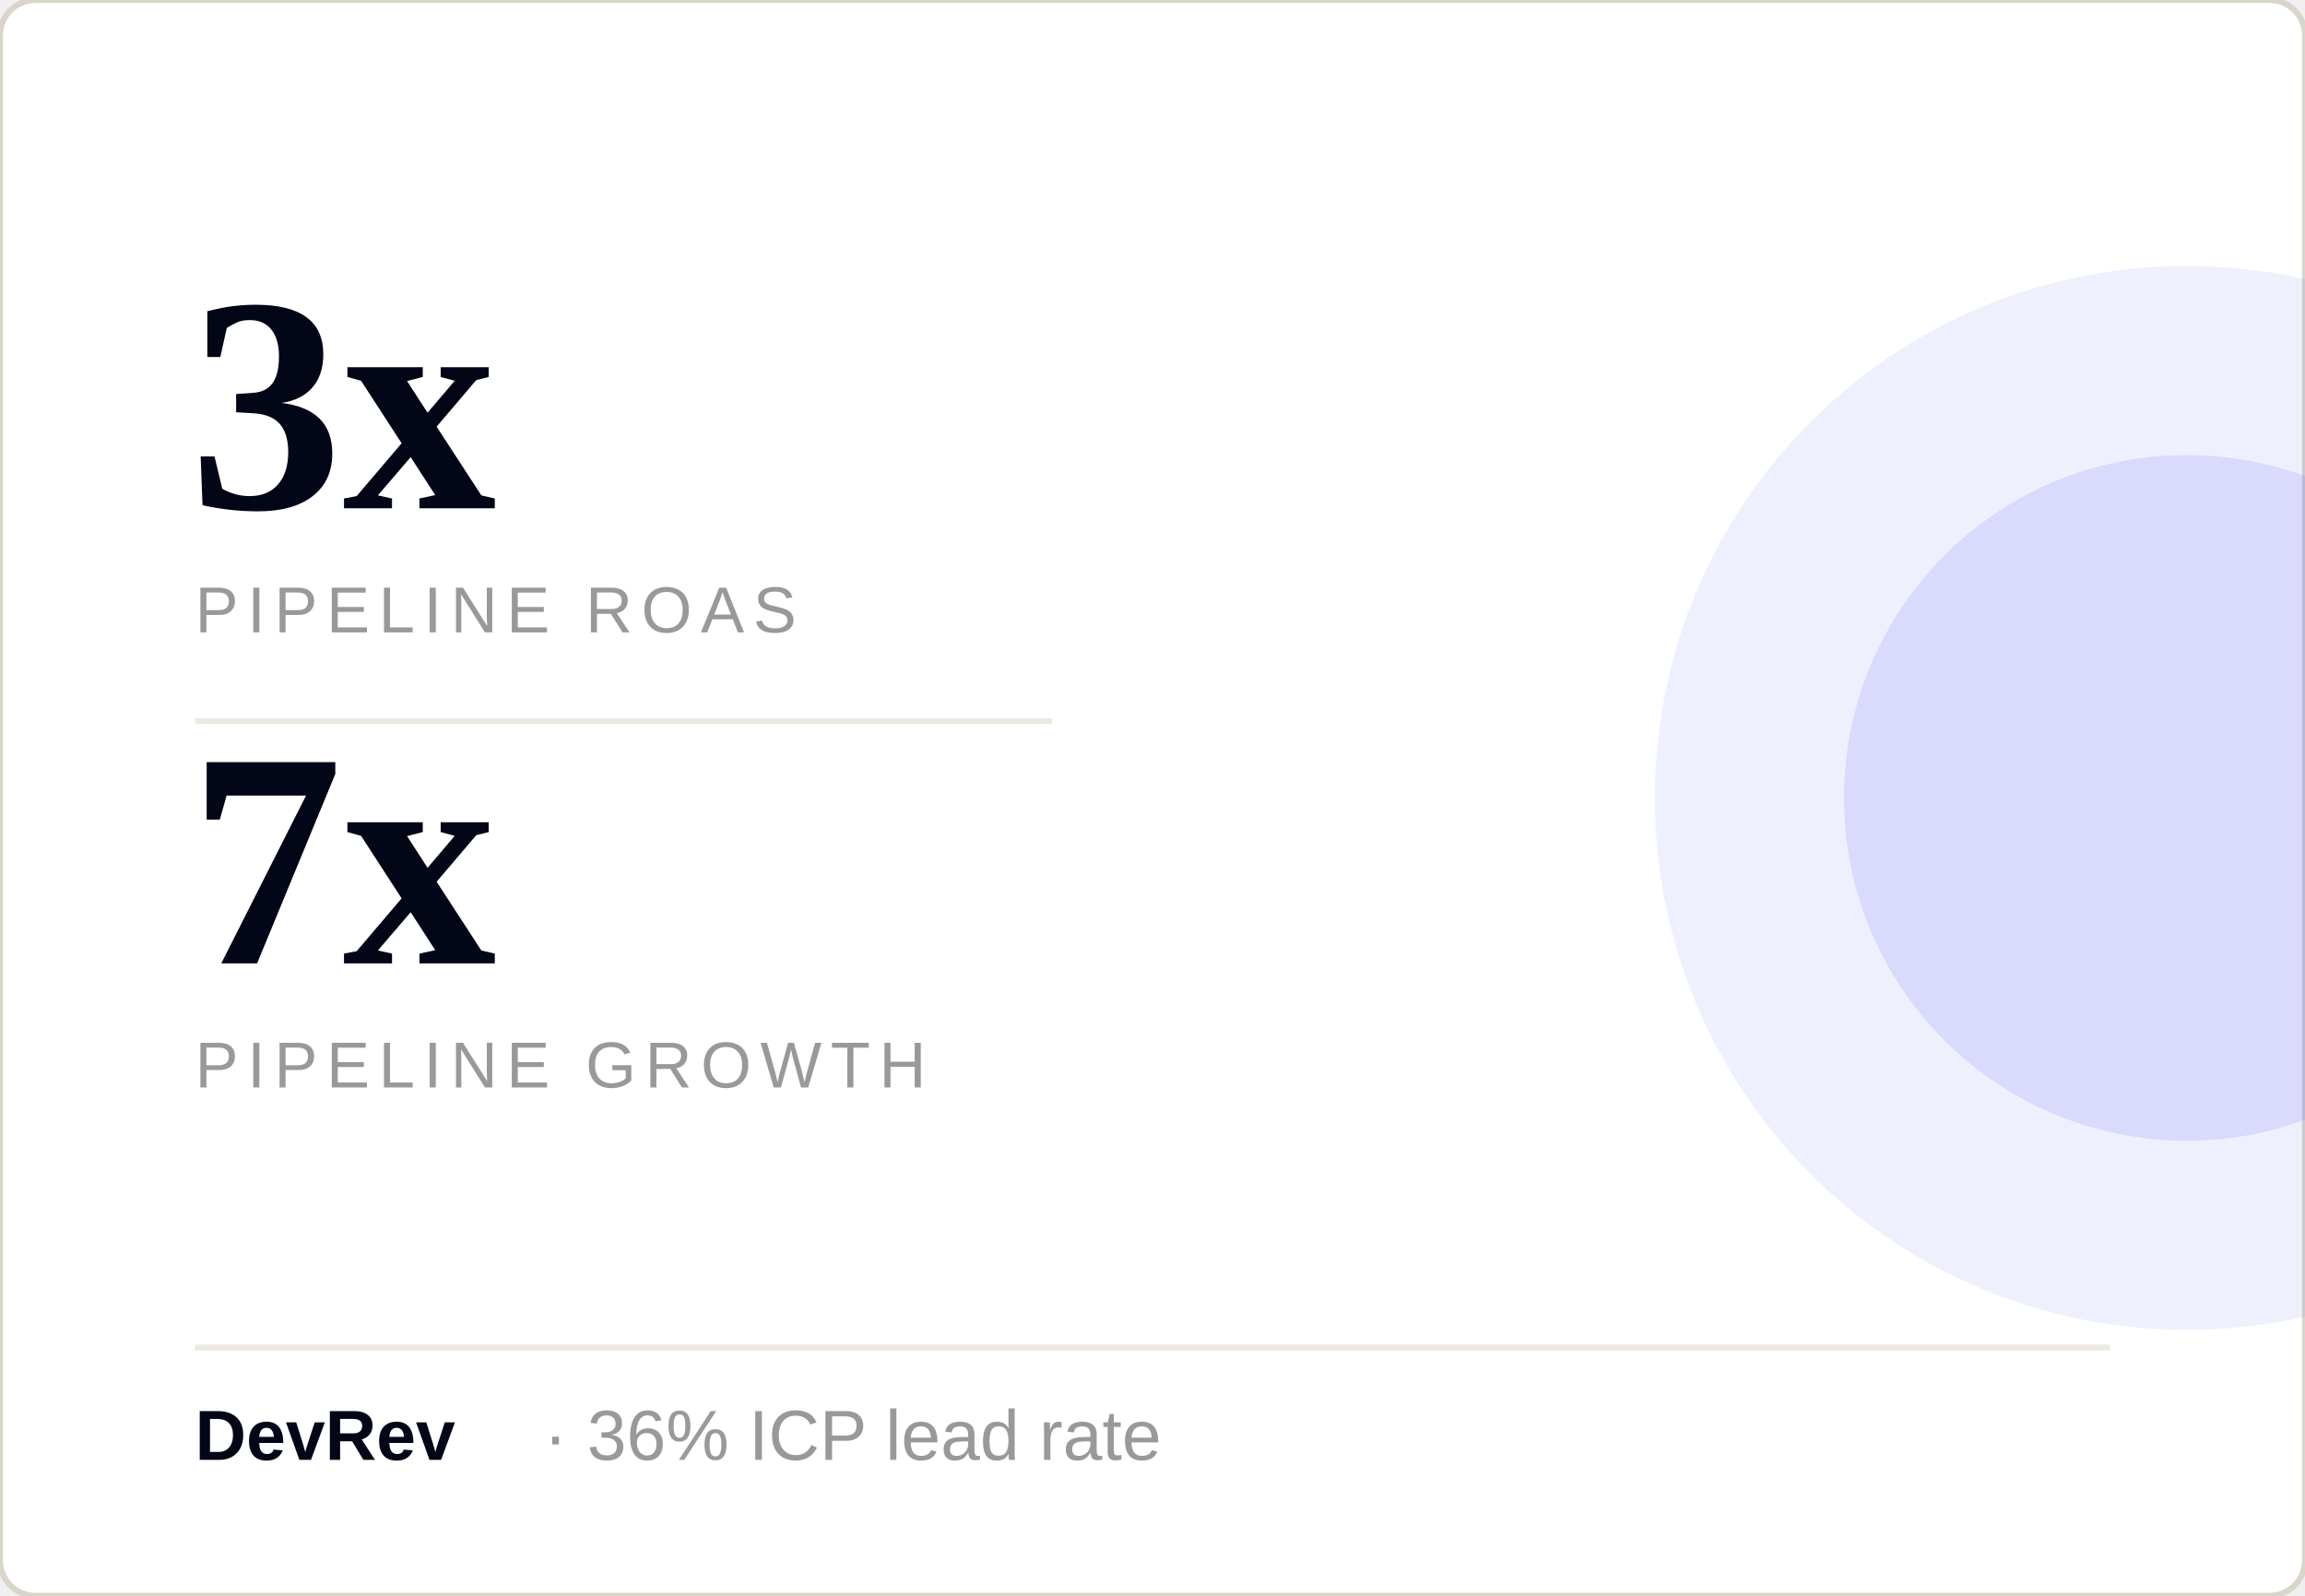
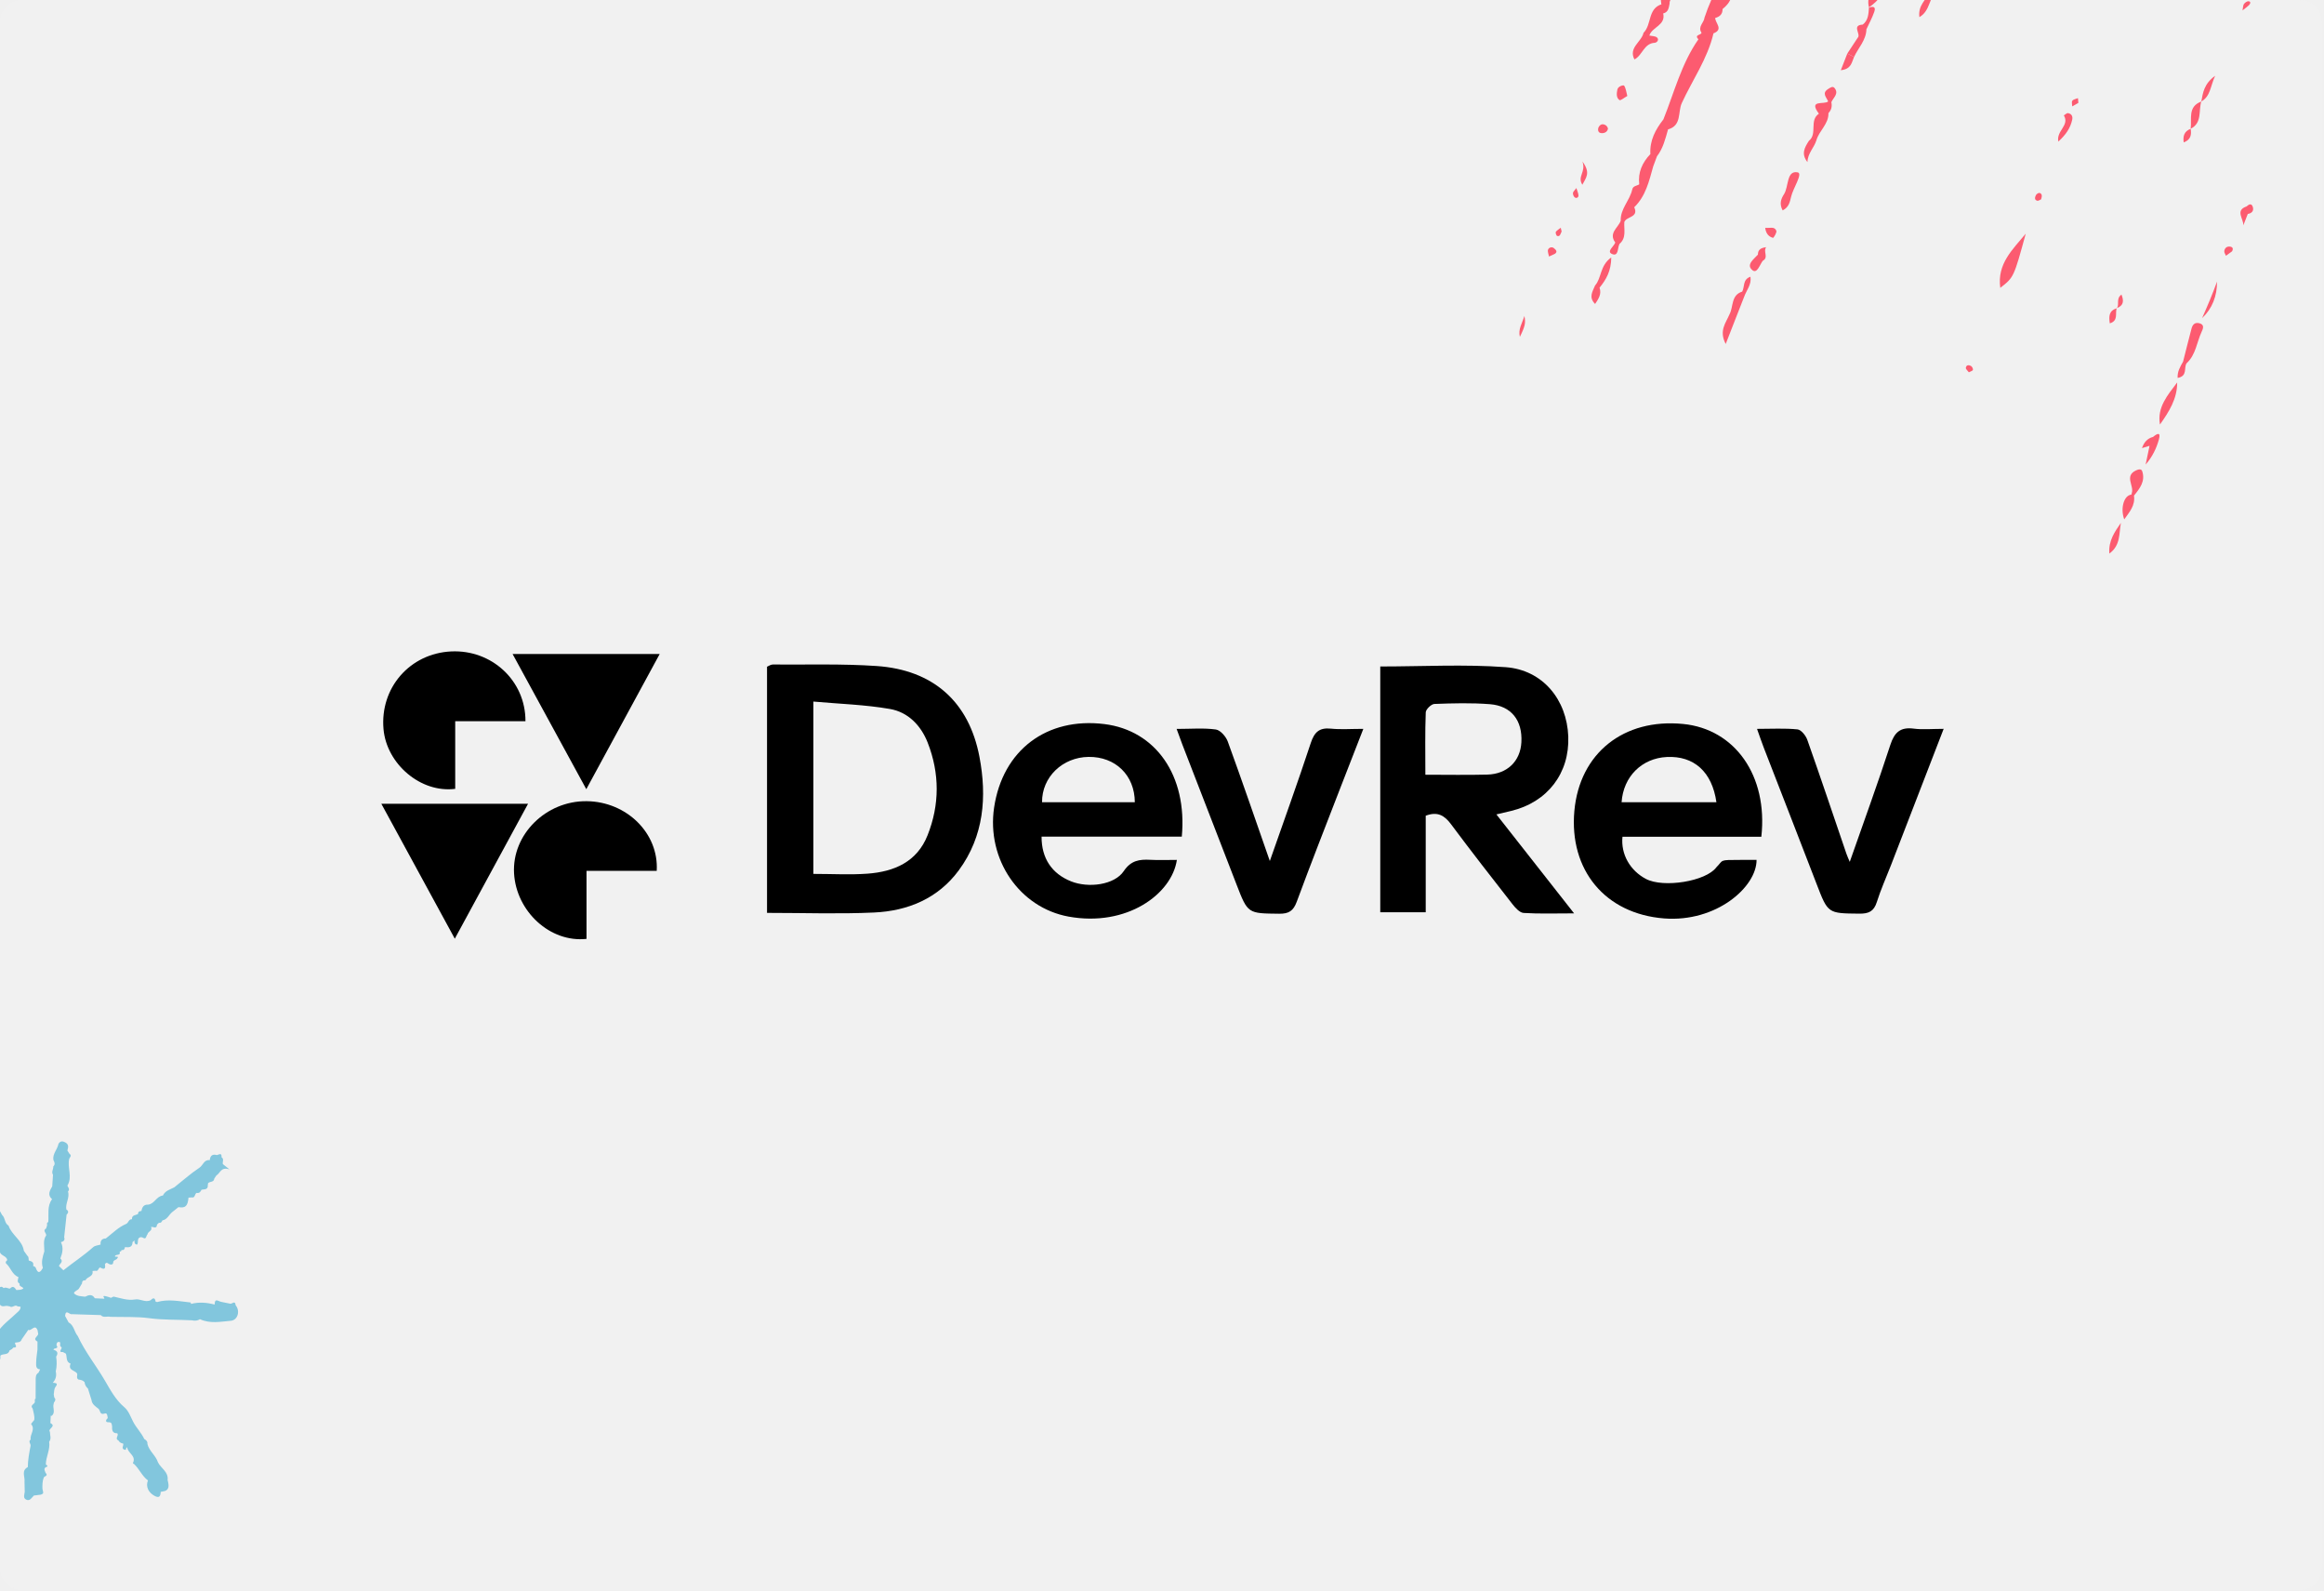
- <svg xmlns="http://www.w3.org/2000/svg" width="390" height="270" viewBox="0 0 390 270">
+ <svg xmlns="http://www.w3.org/2000/svg" width="646" height="442" viewBox="0 0 646 442" fill="none">
+   <g clip-path="url(#clip0_1571_93)">
+     <rect width="645.424" height="441.867" fill="#F1F1F1" />
+     <path d="M556.016 79.993C559.778 77.062 559.778 77.062 563.092 64.934C559.499 69.302 555.074 73.276 556.016 79.993Z" fill="#FC5B70" />
+     <path d="M493.075 -30.963C492.015 -31.46 489.854 -30.57 489.344 -28.428C488.941 -26.737 486.887 -25.757 487.092 -23.718C485.76 -20.902 484.004 -18.267 483.447 -15.124C483.18 -14.944 483.087 -14.698 483.169 -14.385C479.783 -8.082 476.049 -1.949 473.797 4.906C473.663 6.329 471.844 7.417 472.964 9.089C472.894 9.806 470.837 9.589 472.099 10.93C467.373 17.698 465.391 25.665 462.373 33.18C460.154 36.012 458.53 39.068 458.752 42.818C456.509 45.172 455.264 47.896 455.657 51.221C454.99 51.678 453.928 51.601 453.708 52.664C453.041 55.709 450.377 58.022 450.507 61.363C449.779 63.318 447.052 64.772 448.998 67.397C448.612 68.497 446.514 69.863 448.062 70.565C449.959 71.425 449.581 68.867 450.172 67.775C452.147 66.094 451.379 63.808 451.508 61.719C452.058 60.097 455.606 60.481 454.265 57.594C457.474 54.479 458.401 50.304 459.544 46.231C459.889 45.303 460.234 44.373 460.58 43.443C462.297 41.23 462.917 38.564 463.67 35.952C467.528 34.899 466.349 31.102 467.489 28.63C470.459 22.195 474.653 16.306 476.292 9.271C479.174 8.149 476.773 6.433 476.776 4.986C478.047 4.65 478.846 3.926 478.819 2.516C480.596 1.049 481.835 -0.638 481.123 -3.122C481.353 -5.235 484.518 -6.203 483.379 -8.851C484.987 -9.741 485.396 -11.031 484.669 -12.703C485.156 -13.566 485.643 -14.429 486.13 -15.291C488.672 -15.922 487.717 -18.371 488.526 -19.902C488.844 -20.496 489.162 -21.089 489.48 -21.682C491.521 -23.016 491.664 -25.395 492.505 -27.36C492.998 -28.51 495.195 -29.969 493.075 -30.963Z" fill="#FC5B70" />
+     <path d="M605.187 106.28C602.552 109.793 599.553 113.169 600.401 117.97C602.926 114.417 605.219 110.779 605.187 106.28Z" fill="#FC5B70" />
+     <path d="M612 92.157C612.31 91.493 612.951 90.195 611.317 89.816C610.006 89.512 609.448 90.284 609.17 91.328C608.358 94.376 607.603 97.44 606.827 100.497C606.06 101.864 605.205 103.209 605.315 105.021C608.191 104.5 606.951 102.17 607.814 100.941C610.384 98.582 610.629 95.094 612 92.157Z" fill="#FC5B70" />
+     <path d="M481.583 -41.905C480.879 -43.111 481.144 -45.293 479.387 -45.362C477.245 -45.445 478.128 -43.239 477.691 -42.027C477.183 -40.621 476.663 -39.22 476.147 -37.815C475.291 -35.929 474.436 -34.044 473.581 -32.157C473.633 -31.499 473.684 -30.84 473.736 -30.182C470.659 -26.423 470.269 -21.445 467.908 -17.36C465.019 -16.389 468.153 -13.461 466.223 -12.178C463.477 -8.162 461.044 -4.042 461.791 1.138C461.793 1.137 461.796 1.137 461.798 1.137C461.811 1.139 461.891 1.174 461.891 1.174C457.976 2.4 459.156 6.861 456.853 9.112C456.286 11.681 452.611 13.222 454.318 16.513C456.563 15.402 456.901 12.077 459.962 11.889C460.595 11.85 461.246 11.037 460.611 10.44C460.138 9.996 459.203 10.046 458.473 9.875C459.198 7.481 463.078 7.06 462.315 3.735C463.791 3.392 463.857 2.132 464.101 0.989C463.849 -1.09 468.17 -2.036 465.513 -4.71C466.968 -5.512 468.43 -6.31 467.743 -8.405C467.99 -9.025 468.236 -9.647 468.483 -10.268C469.861 -11.904 469.208 -14.989 472.198 -15.477C471.962 -16.036 471.726 -16.595 471.489 -17.155C472.346 -17.647 473.687 -17.779 473.106 -19.337C473.924 -22.297 476.256 -24.86 475.44 -28.247C475.583 -28.565 475.726 -28.883 475.869 -29.201C476.469 -30.782 477.071 -32.363 477.672 -33.944C479.049 -35.193 479.055 -37.027 479.659 -38.606C481.272 -39.128 483.015 -39.452 481.583 -41.905Z" fill="#FC5B70" />
+     <path d="M508.251 31.43C509.08 30.569 509.304 29.547 509.062 28.399C509.578 27.121 511.261 26.041 509.935 24.445C509.426 23.831 508.716 24.383 508.15 24.744C506.333 25.902 507.706 27.034 508.169 28.175C507.151 29.193 502.548 27.521 505.602 31.596C502.833 33.437 505.278 37.208 502.801 39.158C501.692 40.932 500.558 42.704 502.418 45.051C502.463 42.616 504.245 41.088 504.894 39.008C505.637 36.314 508.337 34.49 508.251 31.43Z" fill="#FC5B70" />
+     <path d="M595.463 130.933C595.224 130.227 594.424 130.399 593.747 130.72C590.45 132.278 593.214 134.93 592.587 136.962C592.537 137.123 592.503 137.289 592.461 137.453C590.398 137.626 589.326 141.252 590.471 144.33C591.903 142.314 593.591 140.461 593.177 137.731C594.794 135.748 596.406 133.721 595.463 130.933Z" fill="#FC5B70" />
+     <path d="M598.48 121.416C596.836 121.839 595.934 122.996 595.407 124.523C596.108 124.312 596.807 124.102 597.507 123.892C597.143 125.627 596.781 127.363 596.417 129.099C598.281 126.973 599.411 124.62 600.102 122.144C600.734 119.881 599.548 120.514 598.48 121.416Z" fill="#FC5B70" />
+     <path d="M616.27 78.247C615.033 81.648 613.649 84.968 612.112 88.401C614.94 85.753 616.278 82.284 616.27 78.247Z" fill="#FC5B70" />
+     <path d="M499.687 47.896C496.563 47.297 497.248 51.802 495.919 53.938C495.031 55.295 494.558 56.679 495.523 58.468C497.278 57.578 497.526 56.111 497.864 54.701C498.417 52.263 501.238 48.192 499.687 47.896Z" fill="#FC5B70" />
+     <path d="M586.331 153.828C589.523 151.537 588.987 148.182 589.547 145.306C587.856 147.763 586.065 150.191 586.331 153.828Z" fill="#FC5B70" />
+     <path d="M447.881 71.536C444.676 73.828 445.221 77.271 443.374 79.343C442.736 80.96 441.486 82.555 443.389 84.473C444.336 83.041 445.249 81.749 444.622 79.945C446.448 77.715 447.853 75.33 447.881 71.536Z" fill="#FC5B70" />
+     <path d="M611.887 28.215L611.892 28.212L611.894 28.203L611.889 28.207L611.887 28.215Z" fill="#FC5B70" />
+     <path d="M608.94 35.781C612.181 34.139 611.088 30.806 611.89 28.213C608.074 29.631 609.298 33.015 608.94 35.781Z" fill="#FC5B70" />
+     <path d="M572.156 39.336C574.165 37.507 575.502 35.646 576.009 33.266C576.221 32.276 575.789 31.6 574.843 31.439C574.503 31.381 574.074 31.843 573.685 32.068C575.375 34.861 571.52 36.328 572.156 39.336Z" fill="#FC5B70" />
+     <path d="M422.48 93.603C423.963 90.6 424.111 89.693 423.742 87.811C423.105 89.861 421.941 91.525 422.48 93.603Z" fill="#FC5B70" />
+     <path d="M451.455 23.796C451.305 23.57 449.773 23.927 449.58 24.882C449.375 25.903 449.212 27.162 450.17 27.812C450.47 28.015 451.505 27.133 452.339 26.673C452.048 25.583 451.958 24.553 451.455 23.796Z" fill="#FC5B70" />
+     <path d="M615.739 21.061C612.605 23.322 612.35 25.809 611.895 28.203C614.442 26.754 614.356 24.113 615.739 21.061Z" fill="#FC5B70" />
+     <path d="M490.671 63.312C490.891 65.022 491.72 65.785 492.844 66.098C492.985 66.137 493.959 64.624 493.768 64.132C493.26 62.821 491.888 63.464 490.671 63.312Z" fill="#FC5B70" />
+     <path d="M439.867 44.884C440.914 47.863 438.36 48.98 439.847 51.334C440.8 49.438 442.267 48.118 439.867 44.884Z" fill="#FC5B70" />
+     <path d="M511.687 19.514C514.651 19.202 514.718 17.274 515.368 15.829C514.744 15.51 514.12 15.193 513.496 14.875C512.937 16.309 512.378 17.743 511.687 19.514Z" fill="#FC5B70" />
+     <path d="M519.517 2.097C519.517 2.082 519.518 2.068 519.52 2.054C519.519 2.051 519.518 2.05 519.518 2.046C519.48 2.073 519.447 2.101 519.407 2.127C519.443 2.116 519.48 2.107 519.517 2.097Z" fill="#FC5B70" />
+     <path d="M517.786 6.836C514.542 7 517.472 9.558 516.347 10.544C515.397 11.988 514.447 13.432 513.497 14.875C514.121 15.192 514.744 15.51 515.369 15.828C516.553 13.28 518.729 11.174 518.809 8.132C519.549 6.518 520.418 4.948 520.992 3.276C521.533 1.699 520.518 1.812 519.514 2.097C519.383 3.838 519.356 5.616 517.786 6.836Z" fill="#FC5B70" />
+     <path d="M446.31 34.785C445.468 34.293 444.747 34.541 444.312 35.456C444.082 36.181 444.268 36.879 445.015 36.98C445.833 37.092 446.714 36.779 446.953 35.847C447.027 35.557 446.637 34.976 446.31 34.785Z" fill="#FC5B70" />
+     <path d="M530.937 -21.944C527.549 -21.615 529.477 -18.751 528.667 -17.194C524.617 -15.908 527.148 -11.387 524.779 -9.276C522.906 -8.386 523.7 -6.522 523.257 -5.109C520.911 -3.298 518.65 -1.442 519.515 2.046C522.285 0.138 524.171 -2.396 524.952 -5.712C527.527 -8.699 528.215 -12.521 529.527 -16.066C530.366 -17.872 531.205 -19.678 532.044 -21.484C532.696 -23.156 533.349 -24.829 534 -26.5C532.17 -25.411 530.859 -24.085 530.937 -21.944Z" fill="#FC5B70" />
+     <path d="M608.937 35.794L608.941 35.792L608.942 35.781L608.935 35.785L608.937 35.794Z" fill="#FC5B70" />
+     <path d="M606.999 39.566C609.012 38.83 609.191 37.412 608.936 35.793C607.156 36.47 606.752 37.786 606.999 39.566Z" fill="#FC5B70" />
+     <path d="M490.937 68.697C489.553 68.865 488.632 69.321 488.648 70.757C487.5 72.038 485.263 73.559 487.124 75.085C488.412 76.141 489.151 73.587 489.983 72.481C491.728 71.541 490.015 69.872 490.937 68.697Z" fill="#FC5B70" />
+     <path d="M484.276 81.033C481.124 82.032 481.882 85.214 480.751 87.342C479.764 89.701 477.739 91.898 479.696 95.584C480.736 92.915 481.496 90.968 482.255 89.02C483.121 86.809 483.986 84.599 484.853 82.389C485.48 80.63 486.913 79.095 486.577 76.896C484.335 77.666 485.014 79.714 484.276 81.033Z" fill="#FC5B70" />
+     <path d="M588.375 85.643C588.37 85.657 588.367 85.673 588.362 85.688C588.376 85.683 588.384 85.678 588.398 85.674L588.375 85.643Z" fill="#FC5B70" />
+     <path d="M586.458 89.855C588.896 89.133 587.903 87.096 588.365 85.687C586.192 86.347 586.17 87.952 586.458 89.855Z" fill="#FC5B70" />
+     <path d="M624.48 57.365C621.175 58.476 623.707 60.817 623.573 62.632C623.987 61.572 624.4 60.511 624.814 59.45C625.927 59.275 626.544 58.592 626.216 57.525C625.875 56.41 625.128 56.747 624.48 57.365Z" fill="#FC5B70" />
+     <path d="M565.933 54.21C565.671 54.742 565.389 55.517 566.274 55.776C566.604 55.872 567.068 55.507 567.362 55.394C567.625 54.566 567.721 53.876 566.951 53.617C566.693 53.529 566.085 53.901 565.933 54.21Z" fill="#FC5B70" />
+     <path d="M431.959 68.978C431.363 68.472 430.528 68.796 430.317 69.369C430.12 69.904 430.472 70.64 430.582 71.287C431.108 71.041 431.635 70.793 432.25 70.505C433.084 69.906 432.374 69.329 431.959 68.978Z" fill="#FC5B70" />
+     <path d="M588.377 85.641L588.399 85.672C588.414 85.653 588.425 85.632 588.439 85.613C588.416 85.622 588.399 85.632 588.377 85.641Z" fill="#FC5B70" />
+     <path d="M589.707 81.865C588.113 82.977 589.201 84.573 588.441 85.613C590.257 84.901 590.439 83.683 589.707 81.865Z" fill="#FC5B70" />
+     <path d="M547.865 101.691C547.282 101.367 546.531 101.368 546.442 102.251C546.409 102.582 546.924 102.967 547.282 103.456C547.74 103.202 548.345 103.057 548.413 102.778C548.489 102.465 548.177 101.865 547.865 101.691Z" fill="#FC5B70" />
+     <path d="M432.842 65.569C433.684 65.814 433.738 64.985 434.085 64.33C434.019 64.059 433.927 63.676 433.834 63.293C433.366 63.665 432.79 63.967 432.475 64.441C432.33 64.66 432.611 65.502 432.842 65.569Z" fill="#FC5B70" />
+     <path d="M577.719 28.594C577.681 28.12 577.648 27.698 577.615 27.276C577.074 27.499 576.358 27.587 576.047 27.987C575.788 28.321 576.006 29.023 576.014 29.563C576.55 29.259 577.085 28.954 577.719 28.594Z" fill="#FC5B70" />
+     <path d="M620.032 68.555C619.092 68.362 618.424 68.842 618.283 69.758C618.221 70.163 618.576 70.634 618.741 71.075C619.368 70.618 619.997 70.162 620.453 69.83C620.875 69.023 620.526 68.657 620.032 68.555Z" fill="#FC5B70" />
+     <path d="M438.185 52.252C437.704 52.915 437.267 53.257 437.231 53.637C437.193 54.036 437.426 54.621 437.742 54.856C438.182 55.183 438.768 54.898 438.763 54.346C438.76 53.752 438.453 53.16 438.185 52.252Z" fill="#FC5B70" />
+     <path d="M547.411 -24.212C549.62 -25.264 549.542 -27.175 549.273 -29.158C549.295 -29.46 549.281 -29.762 549.232 -30.061C550.363 -31.89 551.769 -33.683 550.45 -35.976C550.287 -36.258 549.353 -36.48 549.181 -36.313C547.41 -34.596 547.225 -32.568 548.254 -30.381C547.499 -29.556 546.001 -28.991 547.235 -27.471C546.394 -26.782 544.446 -26.873 545.425 -24.902C545.372 -24.578 545.318 -24.254 545.265 -23.93C544.502 -20.478 541.05 -18.469 540.441 -14.934C540.121 -13.969 539.801 -13.003 539.48 -12.037C539.14 -11.433 538.8 -10.83 538.46 -10.226C536.798 -7.822 536.027 -5.184 536.377 -2.254C535.497 -0.09 533.083 1.444 533.531 4.759C536.677 2.94 536.101 -0.857 538.517 -2.533C537.584 -4.732 540.777 -5.24 540.431 -7.2C542.241 -8.676 543.707 -10.302 542.925 -12.91C543.092 -13.556 543.259 -14.203 543.425 -14.85C544.358 -17.015 545.29 -19.18 546.221 -21.345C546.619 -22.3 547.015 -23.256 547.411 -24.212Z" fill="#FC5B70" />
+     <path d="M624.944 0.351C624.528 0.358 624.017 0.754 623.742 1.12C623.503 1.438 623.536 1.96 623.349 2.889C624.244 2.164 624.807 1.802 625.244 1.323C625.59 0.945 625.67 0.338 624.944 0.351Z" fill="#FC5B70" />
+     <path d="M65.496 362.695C65.363 361.355 64.627 362.229 64.109 362.302C63.244 362.127 62.379 361.952 61.513 361.778C60.764 361.656 59.645 360.562 59.681 362.506C57.502 361.972 55.315 361.756 53.109 362.348C53.062 362.207 53.027 361.948 52.967 361.942C49.87 361.625 46.775 360.918 43.663 361.828C43.527 361.777 43.39 361.735 43.25 361.7C43.075 360.624 42.612 360.541 41.907 361.295C40.39 362.087 38.956 360.798 37.458 361.118C35.451 361.44 33.583 360.752 31.673 360.331C31.44 360.279 31.14 360.54 30.871 360.656C30.333 360.49 29.805 360.266 29.255 360.173C28.196 359.994 29.165 360.689 28.978 360.9C28.105 360.858 27.232 360.817 26.358 360.776C25.638 359.562 24.683 359.826 23.689 360.334C22.586 360.207 21.427 360.278 20.549 359.381C20.755 358.646 21.605 358.627 21.96 358.057C22.243 357.584 22.526 357.109 22.809 356.636C22.788 355.955 23.18 355.752 23.767 355.774C24.199 354.745 26.041 354.828 25.711 353.199C25.979 353.176 26.247 353.152 26.515 353.128C27.348 353.42 27.278 352.326 27.851 352.218C28.878 352.828 29.439 352.722 29.165 351.327C28.884 351.357 28.604 351.387 28.323 351.417C28.211 351.551 28.098 351.685 27.986 351.818C28.098 351.684 28.21 351.552 28.323 351.417C28.603 351.388 28.885 351.357 29.165 351.327C29.629 350.489 30.062 351.204 30.507 351.353C31.174 351.523 31.517 351.276 31.498 350.555C31.726 350.15 32.262 350.086 32.482 349.836C33.299 348.912 32.186 349.356 31.941 349.164C32.042 348.37 33.634 349.113 33.26 347.83C33.514 347.754 33.821 347.739 33.788 347.34C34.445 347.515 34.643 347.103 34.741 346.561C35.817 346.684 36.812 346.678 36.846 345.161C37.032 345.007 37.22 344.852 37.406 344.698C37.326 345.273 37.396 345.759 38.083 345.878C38.641 345.281 37.865 343.929 39.217 343.78C39.361 343.817 39.506 343.854 39.65 343.891C40.758 344.645 40.575 343.331 41.008 343.004C41.083 342.196 42.483 342.054 41.991 340.962C42.575 340.819 43.542 341.675 43.652 340.295C43.828 340.127 44.005 339.96 44.181 339.791C44.735 339.923 44.96 339.548 45.158 339.129C46.501 338.896 46.951 337.564 47.881 336.822C48.458 336.363 49.035 335.903 49.613 335.445L49.641 335.451C51.515 335.798 52.207 335.134 52.394 332.81C52.68 332.788 52.966 332.768 53.251 332.746C54.289 332.994 54.07 331.781 54.647 331.492C55.383 331.661 55.744 331.211 56.015 330.618C56.812 330.449 57.911 330.685 57.758 329.251C57.824 329.119 57.842 328.98 57.814 328.835C58.278 328.233 59.461 328.633 59.561 327.525C59.756 327.23 59.952 326.934 60.147 326.64C61.218 326.057 61.375 324.157 63.794 324.966C62.741 324.126 62.346 323.81 61.95 323.494C61.776 322.87 62.368 322.091 61.583 321.59C61.678 320.19 60.851 320.875 60.277 320.988C59.053 320.628 58.434 321.156 58.302 322.397C56.734 322.16 56.443 323.823 55.457 324.48C53.006 326.109 50.779 328.094 48.462 329.936C47.303 330.557 45.921 330.858 45.281 332.231C43.493 332.372 42.928 334.604 41.148 334.757C39.95 334.711 39.486 335.457 39.318 336.525C38.833 336.561 38.37 336.627 38.398 337.3C37.805 337.781 36.598 337.533 36.681 338.814C35.761 338.743 35.739 339.825 35.062 340.112C32.89 341.029 31.251 342.742 29.411 344.156C28.321 344.178 27.855 344.759 27.961 345.85C27.268 346.076 26.411 346.11 25.911 346.56C23.296 348.914 20.349 350.807 17.621 352.999C17.207 352.601 16.793 352.201 16.379 351.803C16.623 351.13 17.742 350.631 16.78 349.717C17.36 348.226 17.702 346.727 16.939 345.189C17.642 345.011 18.132 344.685 17.839 343.816C18.062 341.727 18.286 339.637 18.509 337.549C19.032 337.038 19.162 336.546 18.441 336.098C18.121 334.387 19.45 332.83 18.893 331.098C19.664 330.424 18.618 329.655 18.764 329.409C20.202 326.992 18.636 324.425 19.25 322.003C19.428 321.553 20.048 321.124 19.314 320.63C19.119 320.327 18.925 320.024 18.73 319.721C19.043 318.646 19.174 317.839 17.753 317.287C16.77 316.904 16.268 317.77 16.241 317.911C15.938 319.456 14.55 320.652 14.847 322.37C15.183 322.97 15.4 323.568 14.816 324.151C14.855 324.923 14.219 325.669 14.731 326.458C14.661 327.529 14.59 328.6 14.519 329.67C13.852 330.854 13.105 332.037 14.471 333.247C13.022 335.18 13.62 337.462 13.424 339.608C12.88 339.758 13.126 340.203 13.089 340.542C13 340.813 12.912 341.083 12.823 341.354C11.762 342.01 12.904 342.641 12.843 343.285C11.877 344.676 12.35 346.241 12.322 347.747C11.859 349.242 11.379 350.736 11.917 352.325C11.197 353.672 10.534 354.077 9.908 352.248C9.835 352.035 9.451 351.932 9.206 351.78C9.479 350.707 8.743 350.49 7.992 350.284C7.894 349.823 8.072 349.275 7.584 348.939C7.33 349.397 6.97 349.83 6.986 350.351C6.97 349.83 7.329 349.397 7.582 348.937C6.866 349.049 6.3 349.323 6.135 350.035C6.3 349.323 6.866 349.049 7.58 348.935C7.264 348.483 6.946 348.032 6.629 347.579C6.194 344.618 3.246 343.254 2.369 340.574C1.216 339.946 1.488 338.415 0.582 337.63C0.3 337.123 0.017 336.617 -0.265 336.109C-0.229 335.828 -0.35 335.666 -0.62 335.614C-0.739 335.321 -0.696 334.917 -1.13 334.84C-1.199 334.699 -1.309 334.645 -1.461 334.678C-1.742 334.046 -1.205 332.991 -2.378 332.819C-2.014 331.397 -3.327 330.726 -3.861 329.79C-5.147 327.533 -5.784 324.823 -7.942 323.125C-8.194 322.535 -8.549 322.1 -9.261 322.192C-9.812 321.348 -10.64 321.557 -10.601 322.307C-10.56 323.072 -11.313 323.791 -10.703 324.53C-11.597 325.991 -10.827 327.077 -9.931 328.136C-10.874 329.747 -9.036 330.671 -9.01 332.042C-8.745 331.992 -8.482 331.943 -8.218 331.892C-8.18 332.006 -8.146 332.122 -8.117 332.239C-8.088 333.126 -8.426 334.158 -7.229 334.581C-7.094 335.356 -6.755 336.003 -6.109 336.46C-6.165 336.868 -6.105 337.225 -5.697 337.427L-5.721 337.613L-5.671 337.794C-5.804 337.926 -5.936 338.059 -6.07 338.192C-5.972 338.928 -5.529 339.223 -4.835 339.198C-5.706 341.089 -4.077 341.607 -3.107 342.486C-2.225 343.276 -2.447 344.968 -0.943 345.248C-0.818 345.522 -0.693 345.795 -0.568 346.07C-1.303 346.929 -1.234 347.55 -0.066 347.846C0.226 349.017 1.85 348.946 2.043 350.209C1.597 350.375 1.49 350.925 1.684 351.093C2.988 352.217 3.358 354.222 5.129 354.884C5.051 355.527 4.575 356.246 5.457 356.707C5.233 357.563 6.258 357.49 6.497 358.025C5.878 358.564 5.187 358.39 4.558 358.498C4.096 357.803 3.622 357.162 2.787 358.068C2.192 358.121 1.632 357.563 1.016 357.961C0.334 357.125 -0.193 357.892 -0.77 358.142C-1.702 358.128 -2.513 357.002 -3.536 357.83C-3.799 357.974 -4.062 358.117 -4.324 358.26C-4.334 358.151 -4.348 358.042 -4.366 357.933C-5.391 356.428 -6.773 357.371 -8.018 357.381C-10.492 357.169 -12.966 356.957 -15.44 356.745C-16.471 355.978 -17.588 356.653 -18.659 356.548C-18.915 356.432 -19.169 356.317 -19.425 356.201C-21.309 355.76 -23.205 355.408 -25.15 355.447C-25.791 354.553 -26.698 355.449 -27.42 355.097C-27.974 355.178 -28.323 354.768 -28.737 354.516C-28.907 354.194 -29.853 354.203 -30.14 354.174C-31.064 354.077 -31.998 354.053 -32.927 354.054C-34.276 354.054 -37.435 353.851 -37.469 355.98C-37.47 356.077 -37.461 356.176 -37.416 356.26C-37.381 356.326 -37.326 356.377 -37.27 356.425C-37.134 356.545 -35.959 357.117 -35.953 357.138C-35.796 357.604 -35.498 357.737 -35.058 357.536C-34.315 357.544 -34.133 358.644 -33.301 358.479C-32.681 358.833 -32.207 357.853 -31.579 358.28C-31.396 358.87 -30.997 358.585 -30.652 358.518C-30.069 358.716 -29.599 359.263 -28.902 359.107C-28.753 359.246 -28.617 359.485 -28.452 359.51C-22.975 360.329 -17.497 361.127 -12.017 361.928C-10.816 362.489 -9.622 362.505 -8.434 361.882C-5.655 362.418 -2.882 363.036 -0.024 362.533C0.598 363.411 1.496 362.712 2.231 362.943C2.385 362.969 2.541 362.996 2.695 363.022C3.429 363.606 4.167 362.364 4.902 363.022C5.174 363.059 5.447 363.096 5.72 363.132C5.758 363.709 5.47 364.071 5.069 364.465C2.994 366.502 0.523 368.136 -1.031 370.701C-2.772 371.124 -3.14 373.066 -4.535 374.038C-5.704 374.854 -6.826 376.22 -7.859 377.448C-10.393 380.463 -13.376 383.016 -16.132 385.803C-16.718 386.251 -17.305 386.7 -17.89 387.148L-17.922 387.187C-18.623 388.457 -20.443 388.598 -20.827 390.189C-22.124 391.191 -23.605 392.022 -24.671 393.235C-26.059 394.814 -27.461 396.303 -29.261 397.37C-30.845 398.368 -32.074 399.704 -32.936 401.39C-33.208 403.729 -32.459 404.285 -29.07 404.259C-29.1 404.998 -28.959 405.235 -28.202 404.769C-27.105 404.094 -26.775 402.77 -25.786 402.033C-25.049 402.122 -24.813 401.766 -24.96 401.066C-24.648 400.786 -24.337 400.506 -24.025 400.226C-22.541 399.933 -22.189 398.121 -20.792 397.711C-19.884 397.415 -18.641 397.382 -19.354 395.808C-19.204 395.815 -19.101 395.748 -19.044 395.607C-17.655 395.082 -16.238 394.585 -16.285 392.657C-15.502 392.633 -15.062 392.18 -14.841 391.453C-13.862 391.356 -13.311 390.598 -12.671 389.979C-12.342 389.954 -11.736 390.451 -11.879 389.539C-11.677 389.35 -11.474 389.16 -11.272 388.971C-10.155 388.744 -9.525 387.919 -8.965 387.007C-8.696 386.845 -8.426 386.683 -8.157 386.521C-6.967 386.8 -6.895 385.914 -6.745 385.108C-6.786 384.959 -6.827 384.81 -6.868 384.661C-6.474 384.096 -5.001 384.826 -5.367 383.352C-4.94 383.105 -4.487 383.943 -4.147 383.369C-4.041 383.191 -4.351 382.755 -4.47 382.437C-4.095 382.222 -3.721 382.005 -3.347 381.79C-4.794 380.306 -2.574 381.247 -2.641 380.675C-2.088 380.489 -1.344 380.842 -0.998 380.068C-1.232 379.966 -1.467 379.864 -1.702 379.761C-1.791 378.726 -0.284 379 -0.323 378.007C0.388 377.756 -0.053 377.078 0.164 376.643C0.953 376.102 2.312 376.641 2.662 375.267C2.873 375.148 3.084 375.031 3.295 374.912C3.443 374.764 3.591 374.615 3.739 374.467C3.593 374.003 3.447 373.538 3.301 373.075L3.288 372.945C3.294 372.999 3.301 373.075 3.301 373.075C3.447 373.538 3.593 374.003 3.739 374.467C5.245 374.509 3.895 373.493 4.224 373.1C4.893 372.956 5.718 373.147 6.018 372.218C6.635 371.326 7.252 370.435 7.868 369.542C8.704 370.065 9.677 367.756 10.447 369.669C10.491 369.935 10.534 370.201 10.577 370.467C10.954 371.279 8.766 371.912 10.418 372.812C10.416 373.559 10.413 374.307 10.411 375.053C10.281 376.23 10.07 377.406 10.053 378.584C10.041 379.379 9.888 380.427 11.154 380.547C11.002 380.853 10.85 381.159 10.697 381.465C9.9 381.922 9.929 382.722 9.92 383.485C9.899 385.208 9.907 386.931 9.903 388.654C9.525 388.871 9.721 389.228 9.7 389.531C9.689 390.228 8.198 390.422 9.081 391.424C9.28 392.476 9.689 393.498 9.512 394.604C9.207 394.999 8.586 395.679 8.644 395.747C9.93 397.235 8.243 398.61 8.532 400.027C7.691 400.62 8.699 401.262 8.484 401.871C8.114 403.795 7.748 405.72 7.731 407.691C5.825 408.683 7.013 410.397 6.812 411.788C6.833 412.712 6.854 413.634 6.876 414.558C6.82 415.324 6.321 416.259 7.276 416.728C8.309 417.238 8.769 416.21 9.379 415.651L9.37 415.602L11.34 415.354C12.12 415.039 12.12 415.039 11.797 413.747C11.769 412.679 11.768 411.616 12.162 410.598C12.352 410.169 13.52 410.137 12.673 409.288L12.662 409.267C12.449 408.619 11.935 407.937 13.079 407.57C13.319 407.493 13.081 407.072 12.744 407C12.727 404.833 14.015 402.863 13.667 400.646C14.354 399.782 13.872 398.822 13.883 397.902C13.132 397.046 15.8 396.369 14.009 395.459C14.041 394.774 14.073 394.089 14.105 393.403C14.216 393.48 14.326 393.48 14.437 393.401C15.463 392.452 14.592 391.221 14.901 390.166C14.934 390.021 14.968 389.878 15.002 389.734C15.378 389.294 15.572 388.842 15.081 388.35C15.034 388.052 14.988 387.753 14.94 387.455C15.092 386.746 14.958 386.018 15.479 385.337C16.277 384.294 15.337 384.319 14.678 384.247C15.496 383.342 15.783 382.293 15.498 381.091C15.813 379.735 15.82 378.371 15.608 377C16.267 376.004 15.947 375.397 14.882 375.085C14.841 374.452 16.516 374.981 15.7 373.823C15.74 373.209 15.9 372.733 16.663 372.967C16.887 373.397 16.44 374.019 17.037 374.343C17.562 374.675 15.845 375.811 17.514 375.73C17.787 375.88 18.059 376.03 18.332 376.18C18.657 377.15 18.275 378.468 19.626 378.934C18.815 380.813 20.798 380.771 21.423 381.663C21.635 382.212 21.072 382.952 21.823 383.368C22.453 383.43 23.051 383.574 23.505 384.073C23.582 384.795 23.891 385.39 24.441 385.852C24.768 386.901 25.096 387.951 25.422 389.001C25.558 390.222 26.497 390.788 27.329 391.442C27.931 391.856 27.644 393.327 29.114 392.801C29.842 392.542 29.857 393.51 29.952 394.086C29.332 394.584 29.258 395.252 30.116 395.224C31.217 395.188 31.044 395.867 31.168 396.472C31.089 397.529 31.343 398.315 32.589 398.289C33.147 398.878 31.792 399.792 32.912 400.286C33.209 400.8 33.657 401.073 34.23 401.147C34.475 401.691 33.582 402.479 34.563 402.852C34.868 402.967 35.117 402.857 35.072 402.442C35.112 402.379 35.142 402.304 35.197 402.258C35.239 402.221 35.312 402.221 35.37 402.204C35.473 403.807 37.917 404.502 36.967 406.526C36.859 406.754 37.152 406.734 37.251 406.826C38.727 408.182 39.473 410.186 41.126 411.396C40.45 413.077 41.228 414.743 42.939 415.674C44.289 416.409 44.611 415.787 44.672 414.572C44.811 414.56 44.948 414.534 45.083 414.495C47.254 414.249 46.971 412.796 46.591 411.296C46.871 408.985 44.735 408.047 43.909 406.364C43.295 404.444 41.461 403.257 40.977 401.259C41.048 400.557 40.625 400.182 40.098 399.878C39.296 398.15 37.916 396.825 37.018 395.102C36.318 393.76 35.788 392.075 34.535 391.022C32.168 389.036 30.676 386.257 29.2 383.719C26.751 379.509 23.659 375.71 21.608 371.258C20.608 370.103 20.572 368.27 19.062 367.472C18.737 366.873 18.412 366.273 18.088 365.674C18.274 363.652 19.377 365.431 19.993 365.193C20.287 365.202 20.581 365.212 20.876 365.222C23.253 365.298 25.631 365.375 28.007 365.45C28.773 366.318 29.802 365.672 30.674 365.932C34.288 366.033 37.938 365.837 41.502 366.314C45.455 366.843 49.4 366.685 53.345 366.9C54.127 367.077 54.882 367.051 55.579 366.59C58.368 367.883 61.275 367.283 64.13 367.034C66.099 366.865 66.825 364.336 65.496 362.695ZM58.687 326.536C58.687 326.537 58.687 326.537 58.687 326.536V326.536ZM50.083 334.586C50.205 334.741 50.226 334.843 50.193 334.915C50.226 334.843 50.204 334.74 50.083 334.586ZM42.841 337.217C42.573 337.666 42.461 338.258 42.456 338.944C42.462 338.257 42.573 337.666 42.841 337.217ZM31.08 348.093C31.08 348.144 31.079 348.195 31.079 348.195L31.08 348.093ZM22.496 355.307C22.34 355.312 22.183 355.317 22.027 355.323C22.183 355.317 22.339 355.313 22.496 355.307ZM-2.544 338.33C-2.392 338.333 -2.239 338.336 -2.086 338.338C-2.238 338.337 -2.391 338.333 -2.544 338.33ZM5.928 354.021C5.524 353.395 5.12 352.768 4.717 352.143C5.121 352.769 5.523 353.396 5.928 354.021ZM-27.695 356.854C-27.542 356.647 -27.575 356.267 -27.954 355.906C-27.574 356.267 -27.541 356.646 -27.695 356.854ZM-22.61 397.952C-22.339 397.766 -22.251 397.512 -22.212 397.243C-22.251 397.512 -22.338 397.765 -22.61 397.952ZM-20.93 396.965C-20.913 396.695 -20.895 396.425 -20.877 396.156C-20.895 396.425 -20.912 396.695 -20.93 396.965ZM-17.18 391.687C-17.581 391.54 -17.985 391.398 -18.625 391.74C-18.635 391.758 -18.644 391.777 -18.654 391.793C-18.644 391.776 -18.637 391.759 -18.629 391.742C-18.628 391.741 -18.627 391.741 -18.625 391.74C-18.606 391.704 -18.587 391.667 -18.571 391.627C-18.552 391.583 -18.409 391.388 -18.454 391.291C-18.439 391.272 -18.424 391.252 -18.409 391.235C-17.999 391.386 -17.59 391.537 -17.18 391.687ZM-11.229 386.384C-11.542 386.83 -11.854 387.275 -12.165 387.721C-11.853 387.275 -11.541 386.829 -11.229 386.384ZM8.533 359.508C8.553 359.367 8.577 359.226 8.604 359.086C8.578 359.226 8.554 359.366 8.533 359.508ZM9.278 365.461C9.429 365.17 9.579 364.969 9.767 364.893C9.58 364.97 9.43 365.171 9.278 365.461ZM8.924 400.032C8.925 400.031 8.924 400.032 8.924 400.032V400.032ZM12.504 395.177C12.687 394.942 12.837 394.688 12.943 394.402C12.837 394.688 12.686 394.943 12.504 395.177ZM32.618 396.936C32.93 397.097 33.242 397.259 33.554 397.421C33.947 397.58 33.982 397.937 34.019 398.293C34.375 398.468 34.74 398.06 35.057 398.059C34.74 398.061 34.375 398.468 34.018 398.294C33.982 397.937 33.947 397.58 33.553 397.422C33.242 397.26 32.931 397.098 32.618 396.936ZM30.466 394.156C31.109 394.156 31.288 394.807 31.724 395.095C31.287 394.806 31.11 394.156 30.466 394.156ZM26.614 386.81C26.817 386.773 27.04 386.629 27.255 386.523C27.04 386.629 26.816 386.774 26.614 386.81ZM21.893 381.058C22.015 381.374 22.703 381.388 23.012 381.604C22.702 381.387 22.014 381.374 21.893 381.058ZM17.871 360.684C17.87 360.684 17.87 360.684 17.871 360.684V360.684ZM14.773 389.732C14.812 389.767 14.851 389.785 14.889 389.785C14.851 389.785 14.811 389.768 14.773 389.732ZM15.506 332.383C15.457 331.573 15.384 330.763 15.359 329.952C15.384 330.762 15.456 331.572 15.506 332.383C16.074 332.397 16.642 332.411 17.209 332.425C16.641 332.411 16.073 332.396 15.506 332.383ZM18.246 360.189C18.135 359.896 18.023 359.603 17.912 359.311C18.023 359.604 18.135 359.896 18.246 360.189ZM18.401 357.937C18.523 357.937 18.644 357.945 18.765 357.957C18.645 357.944 18.523 357.937 18.401 357.937ZM24.291 361.089C24.604 361.093 24.915 361.172 25.227 361.241C24.916 361.172 24.605 361.094 24.291 361.089ZM25.379 361.27C25.694 361.336 26.009 361.384 26.328 361.328C26.008 361.385 25.694 361.336 25.379 361.27Z" fill="#82C6DD" />
+     <path d="M383.661 185.207C395.426 185.207 407.023 184.552 418.511 185.4C428.841 186.155 435.545 194.437 435.931 204.658C436.317 214.887 430.141 222.926 420.038 225.351C418.838 225.637 417.63 225.922 415.951 226.316C423.118 235.438 430.041 244.249 437.551 253.815C432.281 253.815 427.884 253.975 423.52 253.698C422.438 253.631 421.246 252.313 420.449 251.298C414.693 243.938 408.945 236.571 403.364 229.077C401.56 226.66 399.664 225.41 396.307 226.677V253.505H383.67V185.207H383.661ZM396.206 215.29C402.282 215.29 407.82 215.399 413.358 215.256C418.956 215.122 422.623 211.539 422.899 206.244C423.218 200.202 420.122 196.158 414.156 195.688C409.037 195.285 403.859 195.428 398.715 195.621C397.851 195.654 396.349 197.106 396.315 197.953C396.097 203.492 396.206 209.047 396.206 215.29Z" fill="black" />
+     <path d="M213.21 253.68V185.273C213.655 185.097 214.242 184.652 214.821 184.66C224.446 184.736 234.096 184.425 243.688 185.08C259.354 186.154 269.34 194.982 272.252 210.288C274.367 221.398 273.519 232.349 266.512 241.856C260.739 249.686 252.364 253.143 242.958 253.579C233.232 254.032 223.464 253.68 213.21 253.68ZM226.091 242.847C231.436 242.847 236.337 243.14 241.187 242.779C248.538 242.226 254.89 239.54 257.836 232.114C261.217 223.605 261.209 214.928 257.878 206.394C255.998 201.586 252.415 197.885 247.355 197.013C240.449 195.813 233.375 195.611 226.091 194.957V242.855V242.847Z" fill="black" />
+     <path d="M489.596 232.523H450.996C450.5 237.398 453.127 241.938 457.532 244.254C462.399 246.805 474.223 244.934 477.11 240.998C479.149 238.959 477.714 238.959 483.672 238.959C485.207 238.959 486.735 238.959 488.27 238.959C488.304 246.503 477.059 256.338 462.592 255.222C446.212 253.955 436.126 241.796 437.628 225.315C439.088 209.329 451.298 199.57 467.829 201.181C482.254 202.582 491.476 215.556 489.596 232.531V232.523ZM477.11 222.932C475.91 214.456 470.833 209.992 463.331 210.361C456.4 210.697 451.239 215.774 450.752 222.932H477.11Z" fill="black" />
+     <path d="M327.135 238.95C325.734 248.474 313.188 257.663 297.01 254.709C283.399 252.225 274.185 238.807 276.333 224.391C278.708 208.481 290.934 199.233 306.979 201.214C321.244 202.976 330.08 215.521 328.503 232.489H289.525C289.499 238.564 292.428 242.793 297.689 244.908C302.59 246.872 309.798 245.898 312.358 242.088C314.38 239.084 316.721 238.774 319.742 238.933C322.1 239.059 324.475 238.958 327.135 238.958V238.95ZM315.446 222.939C315.412 215.404 310.025 210.243 302.59 210.335C295.348 210.428 289.592 215.941 289.659 222.939H315.446Z" fill="black" />
+     <path d="M540.28 202.53C535.22 215.621 530.411 228.074 525.595 240.527C524.286 243.908 522.784 247.215 521.701 250.664C520.879 253.273 519.435 253.928 516.817 253.894C508.082 253.802 508.124 253.894 504.952 245.629C500.102 233.016 495.176 220.421 490.292 207.817C489.696 206.281 489.176 204.72 488.396 202.547C492.507 202.547 496.107 202.329 499.648 202.69C500.672 202.79 501.964 204.418 502.384 205.618C506.101 216.124 509.643 226.689 513.243 237.237C513.494 237.967 513.83 238.664 514.174 239.503C518.034 228.477 521.936 217.803 525.452 207.003C526.602 203.479 528.255 201.993 531.972 202.48C534.431 202.799 536.974 202.539 540.28 202.539V202.53Z" fill="black" />
+     <path d="M352.969 239.272C356.737 228.498 360.706 217.538 364.356 206.47C365.355 203.441 366.739 202.149 369.97 202.484C372.689 202.761 375.466 202.543 378.965 202.543C376.7 208.358 374.677 213.502 372.689 218.655C368.577 229.295 364.398 239.91 360.446 250.609C359.514 253.118 358.264 253.941 355.604 253.915C346.843 253.823 346.86 253.932 343.713 245.784C338.703 232.803 333.66 219.829 328.642 206.856C328.155 205.597 327.711 204.33 327.064 202.56C331.05 202.56 334.558 202.249 337.965 202.719C339.232 202.895 340.784 204.691 341.288 206.076C345.333 217.169 349.159 228.347 352.977 239.281L352.969 239.272Z" fill="black" />
+     <path d="M146.062 200.408C142.58 200.408 139.391 200.408 136.211 200.408C133.03 200.408 130.127 200.408 126.535 200.408V219.213C116.935 220.438 107.478 212.299 106.606 202.64C105.582 191.161 113.915 181.578 125.411 181.024C136.639 180.487 146.112 189.105 146.062 200.416V200.408Z" fill="black" />
+     <path d="M182.549 242.001H163.031V260.906C152.911 262.006 143.496 253.27 142.891 242.689C142.279 231.914 151.744 222.516 163.081 222.641C174.175 222.767 183.162 231.528 182.549 241.992V242.001Z" fill="black" />
+     <path d="M126.425 260.862C119.519 248.182 112.898 236.023 106 223.36H146.782C140.01 235.822 133.373 248.065 126.416 260.862H126.425Z" fill="black" />
+     <path d="M142.481 181.739H183.373C176.542 194.326 169.955 206.452 162.973 219.307C156.05 206.611 149.43 194.477 142.481 181.739Z" fill="black" />
+   </g>
  <defs>
-     <clipPath id="dr-card-clip">
-       <rect width="390" height="270" rx="6" ry="6" />
+     <clipPath id="clip0_1571_93">
+       <rect width="645.424" height="441.867" rx="6.201" fill="white" />
    </clipPath>
  </defs>
-   <rect width="390" height="270" fill="#fff" stroke="#d9d5c9" rx="6" ry="6" />
-   <g clip-path="url(#dr-card-clip)">
-     <circle cx="370" cy="135" r="90" fill="#6366F1" fill-opacity="0.10" />
-     <circle cx="370" cy="135" r="58" fill="#6366F1" fill-opacity="0.16" />
-   </g>
-   <text x="32" y="86" font-family="Georgia,'Times New Roman',serif" font-size="52" font-weight="700" fill="#020617">3x</text>
-   <text x="33" y="107" font-family="Arial,Helvetica,sans-serif" font-size="11" fill="#999999" letter-spacing="1.5">PIPELINE ROAS</text>
-   <line x1="33" y1="122" x2="178" y2="122" stroke="#ede9e2" stroke-width="1" />
-   <text x="32" y="163" font-family="Georgia,'Times New Roman',serif" font-size="52" font-weight="700" fill="#020617">7x</text>
-   <text x="33" y="184" font-family="Arial,Helvetica,sans-serif" font-size="11" fill="#999999" letter-spacing="1.5">PIPELINE GROWTH</text>
-   <line x1="33" y1="228" x2="357" y2="228" stroke="#ede9e2" stroke-width="1" />
-   <text x="33" y="247" font-family="Arial,Helvetica,sans-serif" font-size="12" font-weight="700" fill="#020617">DevRev</text>
-   <text x="92" y="247" font-family="Arial,Helvetica,sans-serif" font-size="12" fill="#999999">· 36% ICP lead rate</text>
</svg>
